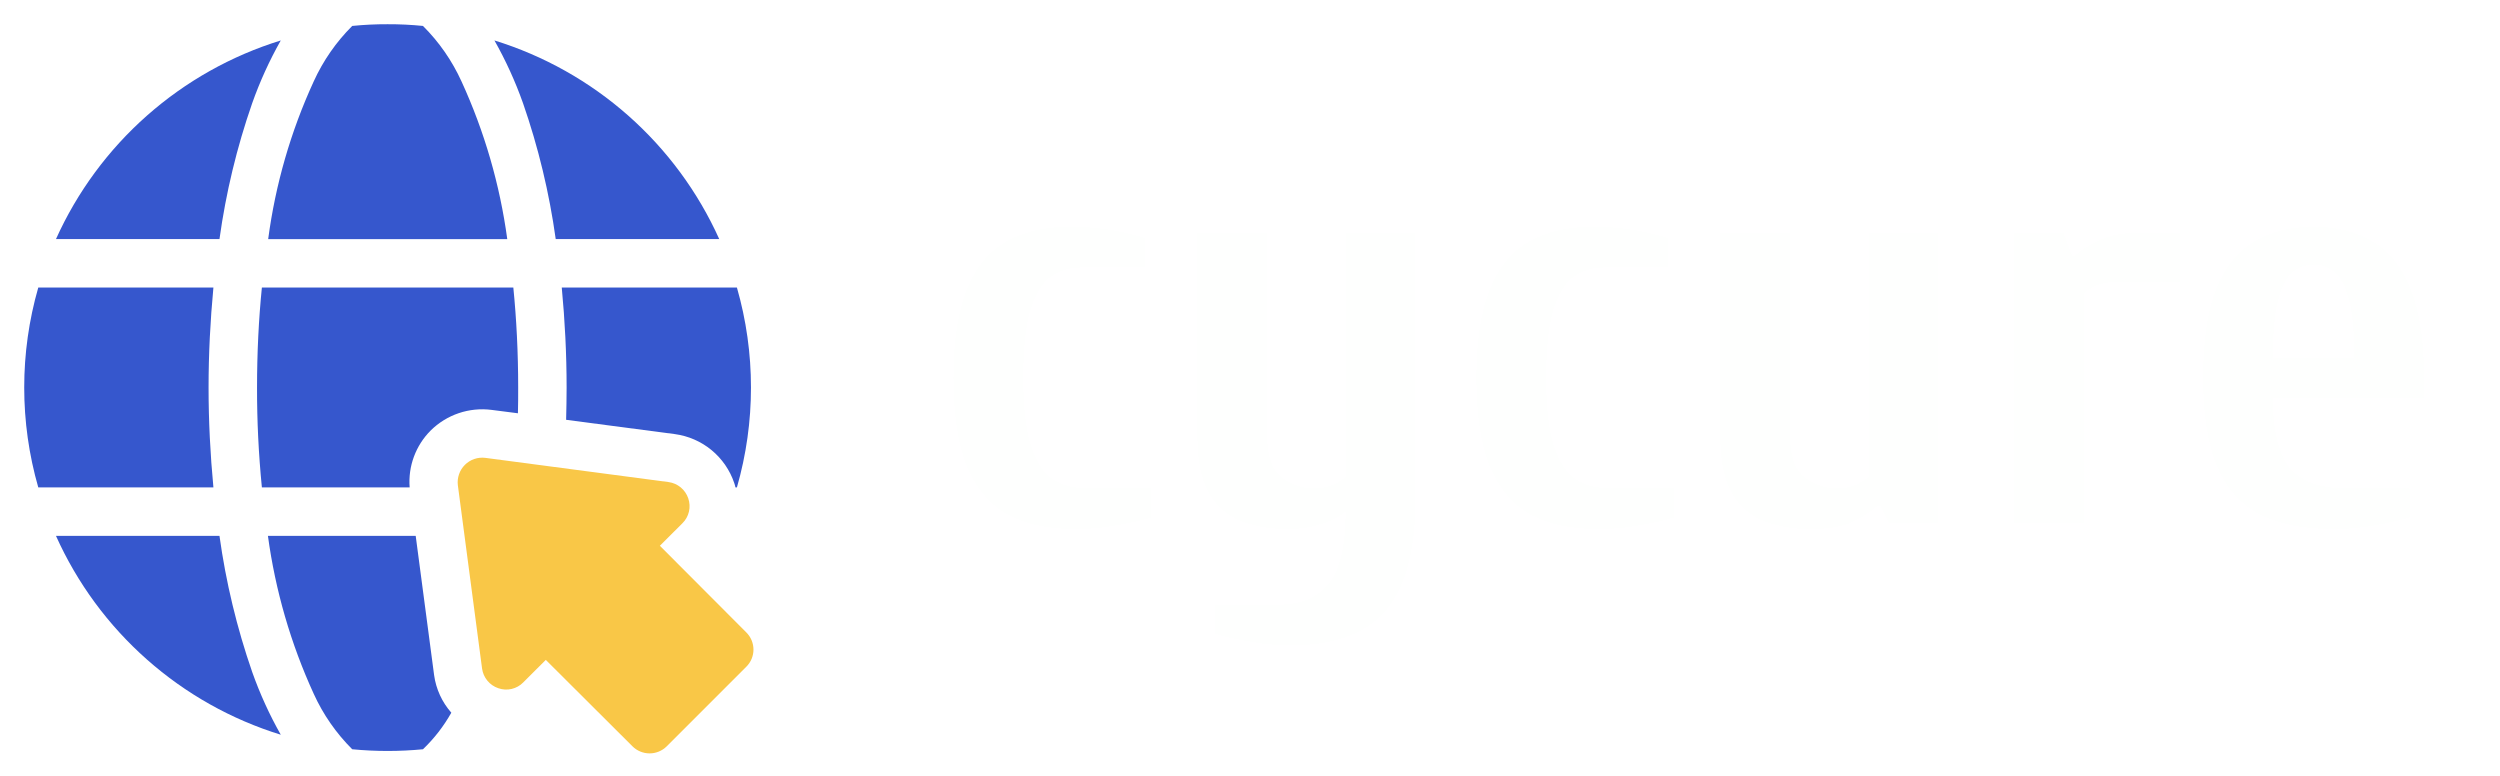
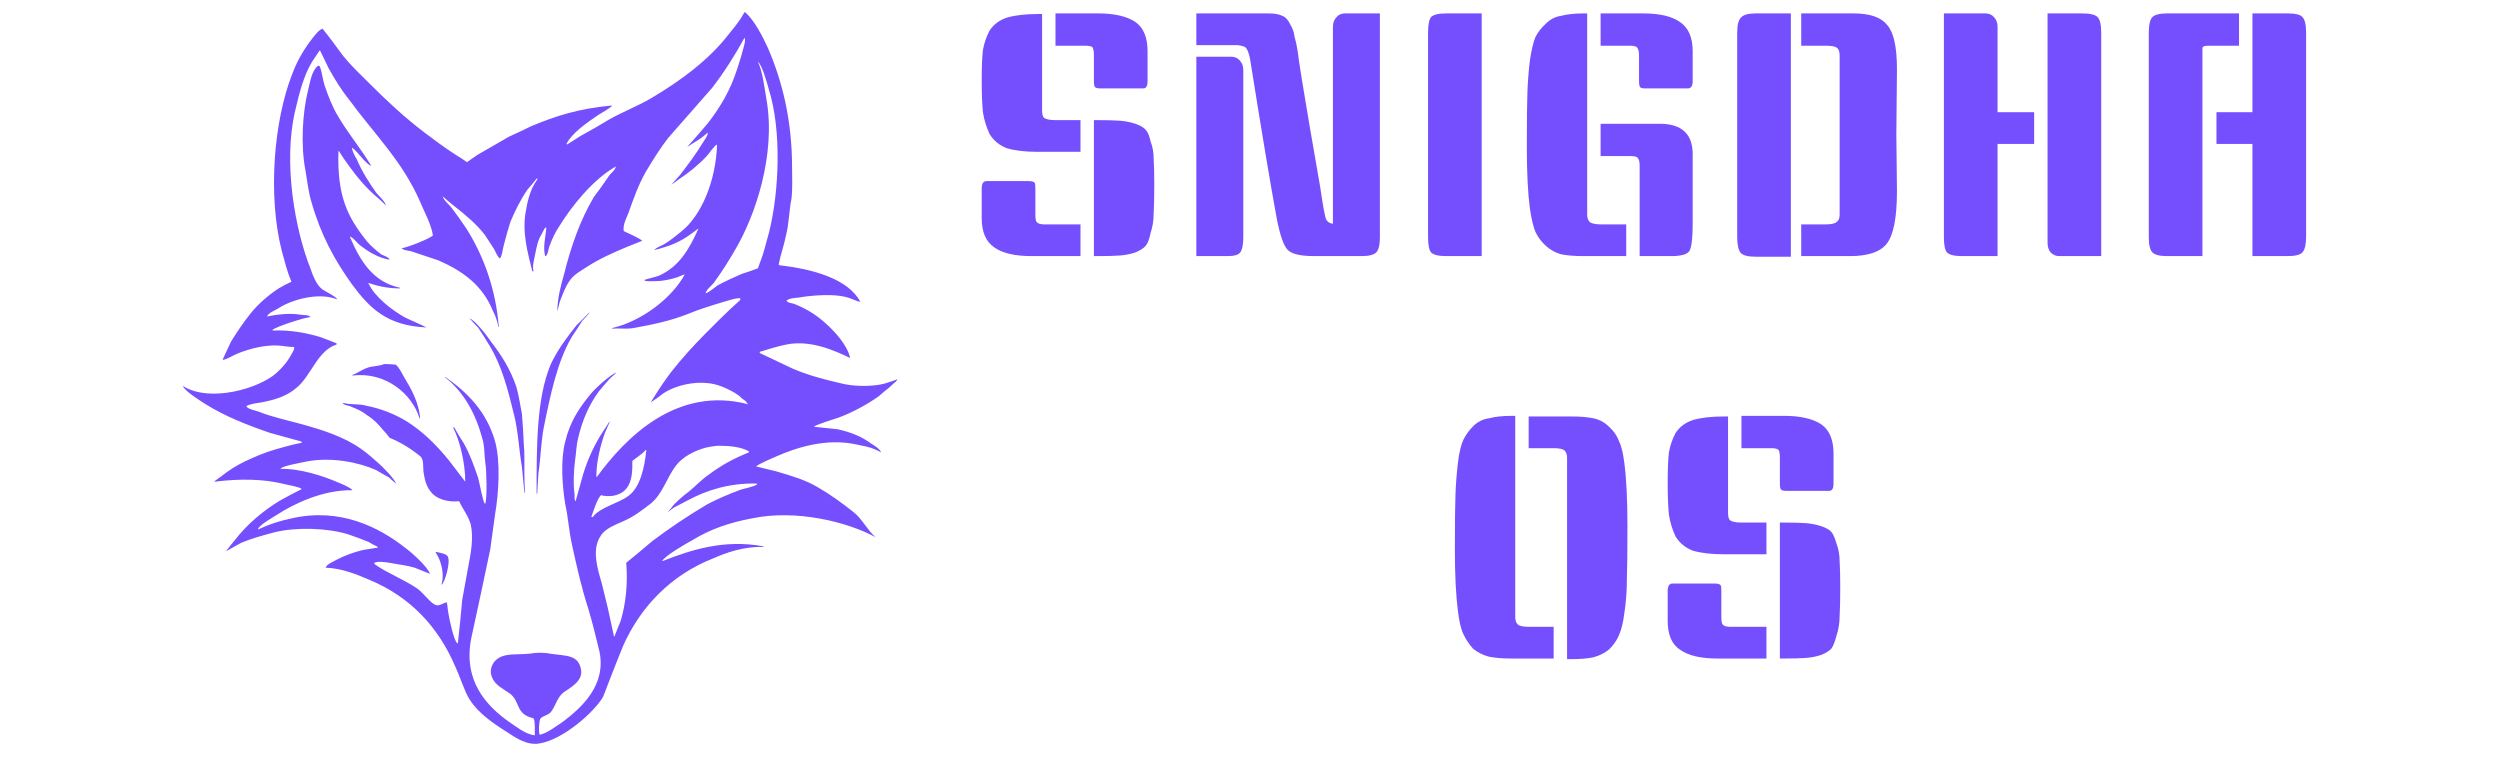
- <svg xmlns="http://www.w3.org/2000/svg" width="129" height="40" viewBox="0 0 129 40" fill="none">
-   <path d="M55.5 27.3C54.1 27.3 52.93 27.05 51.99 26.55C51.07 26.03 50.37 25.2 49.89 24.06C49.43 22.92 49.2 21.4 49.2 19.5C49.2 17.6 49.43 16.08 49.89 14.94C50.35 13.8 51.02 12.98 51.9 12.48C52.8 11.96 53.9 11.7 55.2 11.7C55.96 11.7 56.69 11.76 57.39 11.88C58.09 12 58.66 12.14 59.1 12.3V13.8H55.8C55.2 13.8 54.67 13.96 54.21 14.28C53.77 14.6 53.42 15.18 53.16 16.02C52.92 16.84 52.8 18 52.8 19.5C52.8 21 52.93 22.16 53.19 22.98C53.45 23.8 53.82 24.38 54.3 24.72C54.8 25.04 55.4 25.2 56.1 25.2H59.4V26.7C58.96 26.84 58.39 26.97 57.69 27.09C56.99 27.23 56.26 27.3 55.5 27.3ZM66.586 33.3C65.846 33.3 65.126 33.23 64.426 33.09C63.726 32.97 63.146 32.84 62.686 32.7V31.2H65.986C67.106 31.2 67.956 30.85 68.536 30.15C69.136 29.45 69.436 28.2 69.436 26.4C69.056 26.7 68.606 26.92 68.086 27.06C67.586 27.22 67.036 27.3 66.436 27.3C65.596 27.3 64.816 27.17 64.096 26.91C63.396 26.65 62.836 26.18 62.416 25.5C61.996 24.8 61.786 23.8 61.786 22.5V12H65.386V22.5C65.386 23.54 65.636 24.25 66.136 24.63C66.636 25.01 67.186 25.2 67.786 25.2C68.166 25.2 68.496 25.14 68.776 25.02C69.076 24.88 69.296 24.74 69.436 24.6V12H73.036V25.8C73.036 27.6 72.796 29.05 72.316 30.15C71.856 31.25 71.146 32.05 70.186 32.55C69.246 33.05 68.046 33.3 66.586 33.3ZM82.482 27.3C81.082 27.3 79.912 27.05 78.972 26.55C78.052 26.03 77.352 25.2 76.872 24.06C76.412 22.92 76.182 21.4 76.182 19.5C76.182 17.6 76.412 16.08 76.872 14.94C77.332 13.8 78.002 12.98 78.882 12.48C79.782 11.96 80.882 11.7 82.182 11.7C82.942 11.7 83.672 11.76 84.372 11.88C85.072 12 85.642 12.14 86.082 12.3V13.8H82.782C82.182 13.8 81.652 13.96 81.192 14.28C80.752 14.6 80.402 15.18 80.142 16.02C79.902 16.84 79.782 18 79.782 19.5C79.782 21 79.912 22.16 80.172 22.98C80.432 23.8 80.802 24.38 81.282 24.72C81.782 25.04 82.382 25.2 83.082 25.2H86.382V26.7C85.942 26.84 85.372 26.97 84.672 27.09C83.972 27.23 83.242 27.3 82.482 27.3ZM93.418 27.3C92.578 27.3 91.798 27.17 91.078 26.91C90.378 26.65 89.818 26.18 89.398 25.5C88.978 24.8 88.768 23.8 88.768 22.5V12H92.368V22.5C92.368 23.54 92.618 24.25 93.118 24.63C93.618 25.01 94.168 25.2 94.768 25.2C95.148 25.2 95.478 25.14 95.758 25.02C96.058 24.88 96.278 24.74 96.418 24.6V12H100.018V27H97.468L97.018 26.1H96.868C96.548 26.4 96.118 26.68 95.578 26.94C95.038 27.18 94.318 27.3 93.418 27.3ZM103.915 27V12H106.465L106.915 13.2H107.065C107.385 12.9 107.815 12.63 108.355 12.39C108.895 12.13 109.615 12 110.515 12H112.465V14.55H109.165C108.785 14.55 108.455 14.61 108.175 14.73C107.895 14.85 107.675 14.99 107.515 15.15V27H103.915ZM120.432 27.3C118.892 27.3 117.622 27.05 116.622 26.55C115.622 26.03 114.882 25.2 114.402 24.06C113.922 22.92 113.682 21.4 113.682 19.5C113.682 17.6 113.902 16.08 114.342 14.94C114.802 13.8 115.452 12.98 116.292 12.48C117.152 11.96 118.182 11.7 119.382 11.7C120.582 11.7 121.602 11.96 122.442 12.48C123.302 12.98 123.952 13.8 124.392 14.94C124.852 16.08 125.082 17.6 125.082 19.5V20.55H117.282C117.282 22.27 117.582 23.48 118.182 24.18C118.802 24.86 119.752 25.2 121.032 25.2H124.332V26.7C123.892 26.84 123.322 26.97 122.622 27.09C121.922 27.23 121.192 27.3 120.432 27.3ZM117.282 18.45H121.482C121.482 17.15 121.392 16.16 121.212 15.48C121.032 14.78 120.782 14.3 120.462 14.04C120.142 13.78 119.782 13.65 119.382 13.65C118.982 13.65 118.622 13.78 118.302 14.04C117.982 14.3 117.732 14.78 117.552 15.48C117.372 16.16 117.282 17.15 117.282 18.45Z" fill="#FEFFFE" />
-   <path d="M13.013 5.325C13.41 4.205 13.903 3.122 14.488 2.087C11.938 2.875 9.585 4.197 7.585 5.964C5.585 7.731 3.983 9.904 2.888 12.337H11.325C11.656 9.95 12.221 7.601 13.013 5.325V5.325Z" fill="#3657CD" />
-   <path d="M34.825 22.4C35.52 22.494 36.175 22.78 36.716 23.226C37.257 23.672 37.663 24.26 37.887 24.925C37.914 24.998 37.935 25.073 37.95 25.15H38.025C38.992 21.78 38.992 18.207 38.025 14.837H28.987C29.15 16.55 29.237 18.275 29.237 20C29.237 20.55 29.225 21.112 29.212 21.662L34.825 22.4Z" fill="#3657CD" />
-   <path d="M14.488 37.912C13.903 36.878 13.41 35.795 13.013 34.675C12.222 32.394 11.656 30.041 11.325 27.65H2.888C3.981 30.086 5.581 32.262 7.582 34.031C9.582 35.801 11.936 37.124 14.488 37.912V37.912Z" fill="#3657CD" />
-   <path d="M11.012 25.15C10.85 23.45 10.762 21.712 10.762 20C10.762 18.275 10.85 16.55 11.012 14.837H1.975C1.008 18.207 1.008 21.78 1.975 25.15H11.012Z" fill="#3657CD" />
-   <path d="M28.675 12.337H37.113C36.017 9.904 34.416 7.731 32.416 5.964C30.416 4.197 28.063 2.875 25.513 2.087C26.097 3.122 26.591 4.205 26.988 5.325C27.779 7.601 28.344 9.95 28.675 12.337V12.337Z" fill="#3657CD" />
-   <path d="M18.175 38.662C19.389 38.779 20.611 38.779 21.825 38.662C22.403 38.109 22.896 37.473 23.288 36.775C22.808 36.23 22.499 35.556 22.4 34.837L21.45 27.65H13.825C14.208 30.468 15.004 33.214 16.188 35.8C16.672 36.866 17.346 37.836 18.175 38.662V38.662Z" fill="#3657CD" />
-   <path d="M25.363 21.15L26.725 21.325C26.738 20.887 26.738 20.45 26.738 20C26.738 18.187 26.65 16.462 26.488 14.837H13.513C13.35 16.462 13.263 18.187 13.263 20C13.26 21.72 13.344 23.439 13.513 25.15H21.138C21.096 24.611 21.171 24.069 21.359 23.562C21.547 23.055 21.842 22.594 22.225 22.212C22.633 21.809 23.128 21.503 23.671 21.319C24.215 21.135 24.793 21.077 25.363 21.15V21.15Z" fill="#3657CD" />
-   <path d="M20 1.25C19.391 1.248 18.782 1.277 18.175 1.338C17.346 2.164 16.673 3.134 16.188 4.2C15.003 6.78 14.211 9.523 13.838 12.338H26.175C25.793 9.524 24.997 6.782 23.813 4.2C23.328 3.134 22.655 2.164 21.825 1.338C21.219 1.277 20.61 1.248 20 1.25V1.25Z" fill="#3657CD" />
-   <path d="M34.05 28.162L35.213 27C35.38 26.836 35.497 26.628 35.55 26.4C35.603 26.172 35.59 25.933 35.513 25.712C35.439 25.493 35.304 25.298 35.126 25.15C34.947 25.002 34.73 24.907 34.5 24.875L25.038 23.625C24.847 23.602 24.653 23.622 24.471 23.685C24.289 23.748 24.124 23.851 23.988 23.987C23.852 24.123 23.748 24.289 23.686 24.471C23.623 24.653 23.602 24.846 23.625 25.037L24.875 34.5C24.907 34.73 25.002 34.946 25.15 35.125C25.298 35.304 25.493 35.438 25.713 35.512C25.934 35.59 26.172 35.603 26.4 35.55C26.628 35.496 26.837 35.38 27 35.212L28.163 34.05L32.638 38.512C32.873 38.745 33.189 38.875 33.519 38.875C33.849 38.875 34.166 38.745 34.401 38.512L38.513 34.4C38.629 34.284 38.721 34.147 38.784 33.996C38.846 33.844 38.879 33.682 38.879 33.519C38.879 33.355 38.846 33.193 38.784 33.042C38.721 32.89 38.629 32.753 38.513 32.637L34.05 28.162Z" fill="#F9C747" />
+ <svg xmlns="http://www.w3.org/2000/svg" version="1.2" viewBox="0 0 410 124" width="410" height="124">
+   <style>
+ 		.s0 { fill: #754ffe } 
+ 	</style>
+   <path id="&lt;Compound Path&gt;" fill-rule="evenodd" class="s0" d="m147.2 62.2q-0.1 0.2-0.3 0.4-0.5 0.4-1 0.9-0.9 0.7-1.8 1.5c-2 1.4-4.2 2.6-6.6 3.5-0.6 0.2-3.9 1.2-4 1.5q0.1 0 0.1 0 1.9 0.2 3.8 0.4c2.2 0.5 3.9 1.2 5.4 2.3 0.5 0.3 1.5 0.9 1.7 1.5q-0.5-0.3-1-0.5c-0.9-0.4-2-0.6-3-0.8-5-1.1-9.9 0.5-13.3 2-0.7 0.3-2.8 1.2-3.2 1.6q1.7 0.4 3.3 0.8c2.4 0.7 4.8 1.4 6.8 2.6 2.1 1.2 4 2.6 5.9 4.1 1.4 1.1 2.2 2.9 3.6 4.1q0 0 0 0c-4.6-2.5-13-4.6-20.2-3.1-3.8 0.7-6.9 1.8-9.7 3.5-1.1 0.6-4.6 2.6-5.1 3.5q0.1 0 0.1 0c4.6-1.8 10-3.6 16.5-2.4q0 0.1 0 0.1c-3.2-0.1-6 0.9-8.3 1.9-6.8 2.7-11.8 7.8-14.7 14.3-0.7 1.7-1.4 3.5-2.1 5.3q-0.6 1.5-1.2 3.1c-1.6 2.7-6.7 7-10.3 7.6-2.3 0.5-4.4-1.2-5.7-2-2.2-1.4-4.5-3-5.9-5.2-0.9-1.5-1.5-3.6-2.3-5.3-2.8-6.6-7.4-11.5-14.1-14.3-2.1-0.9-4.5-1.9-7.2-2 0.2-0.6 1.3-1 1.8-1.3q1.9-1 4.3-1.6 1.2-0.2 2.5-0.4-0.1-0.1-0.2-0.2-0.7-0.3-1.3-0.7-1.7-0.7-3.5-1.3c-3.3-1-8.4-1.2-12-0.3-1.9 0.5-3.7 1-5.4 1.7q-1.3 0.7-2.5 1.4 0.1-0.2 0.2-0.3 0.6-0.8 1.2-1.5c2-2.6 4.6-4.8 7.4-6.5q1.8-1 3.6-1.9c-0.5-0.4-2.1-0.6-2.8-0.8-3.6-0.9-7.5-0.9-11.5-0.4q0 0 0-0.1 1-0.7 1.9-1.4c1.2-0.9 2.7-1.7 4.1-2.3 1.7-0.8 3.5-1.4 5.4-1.9q1.4-0.4 2.9-0.7 0 0 0-0.1-0.1 0-0.1-0.1-2.6-0.7-5.1-1.4c-3.8-1.3-7.3-2.7-10.4-4.6-0.8-0.5-3.7-2.3-3.9-3.1q0 0 0 0c4.4 2.8 12.5 0.4 15.3-2.1 1-0.9 1.8-1.8 2.5-3.1 0.1-0.2 0.6-0.9 0.4-1.2q-0.7 0-1.4-0.1c-2.9-0.5-5.9 0.4-7.9 1.2-0.5 0.2-2 1.1-2.4 1q0 0 0 0 0.7-1.5 1.4-3c1-1.6 2-3.1 3.2-4.6 1.2-1.5 2.9-3 4.6-4.1q1-0.6 2.1-1.1c-0.7-1.6-1.1-3.3-1.6-5.1-2.3-9.1-1.3-21.2 1.7-28.9 0.9-2.4 2-4.2 3.4-6 0.4-0.5 1-1.3 1.6-1.5 1.2 1.5 2.3 3 3.4 4.5 1.3 1.6 2.8 3 4.3 4.5 2.9 2.9 5.8 5.6 9.1 8.1 1.6 1.2 3.2 2.4 4.9 3.5q1 0.6 2 1.3 0.8-0.6 1.7-1.2 2.6-1.5 5.2-3 1.8-0.8 3.6-1.7c4.1-1.7 7.8-2.9 13.3-3.4-0.2 0.4-2.1 1.4-2.5 1.7-1.6 1.1-4.1 2.8-5 4.6q0.1 0.1 0.1 0.1 1.1-0.7 2.2-1.4 2.4-1.3 4.7-2.7c2.3-1.3 4.7-2.2 6.9-3.5 4.9-2.9 9.5-6.3 12.8-10.6 0.9-1.1 1.8-2.2 2.5-3.5q0.1 0 0.1 0c1.5 1.3 2.9 4 3.8 6 2.3 5.4 3.9 11.7 3.9 19.5 0 1.7 0.1 3.4-0.1 5.1-0.4 2-0.4 4.1-0.9 6-0.3 1.6-0.9 3.2-1.2 4.8q0.1 0 0.1 0.1c5.4 0.6 11.3 2.2 13.3 6q0 0 0 0c-0.7-0.1-1.5-0.6-2.4-0.8-2-0.5-5-0.3-7.1 0-0.8 0.2-2.1 0.1-2.6 0.6 0.1 0.4 1 0.4 1.4 0.6 1 0.4 2 0.9 2.9 1.5 2.1 1.3 5.5 4.6 6.1 7.2q0 0.1 0 0.1c-2.5-1.2-6.5-3-10.4-2.2-1.6 0.3-3 0.8-4.4 1.2q0 0.1 0 0.2 2.8 1.3 5.5 2.6c2.6 1.1 5.3 1.8 8.4 2.5 1.9 0.4 4.8 0.4 6.6-0.1 0.4-0.1 2.1-0.7 2.1-0.7zm-48.9 44.6c-0.6-2.4-1.1-4.6-1.8-6.9-1.1-3.4-1.9-6.9-2.7-10.6-0.5-2.2-0.6-4.4-1.1-6.6-0.5-3.1-0.8-7.3 0-10.3 0.8-3.3 2.3-5.5 4.1-7.7 0.7-0.9 3.3-3.3 4.3-3.6q-0.5 0.5-1 0.9-1 1.1-1.9 2.2c-1.6 2.2-2.7 4.7-3.4 7.7-0.3 1.2-0.3 2.4-0.5 3.7-0.2 1.5-0.3 3.7-0.1 5.2 0.1 0.5-0.1 1.1 0.2 1.4q0.6-2.1 1.2-4.3c0.8-2.7 2-5.2 3.4-7.3q0.5-0.7 0.9-1.4 0.1 0 0.1 0-0.4 0.9-0.8 1.8c-0.7 2-1.4 4.6-1.4 7.2q0 0 0.1 0c4.6-6.3 13-15 24.8-11.9q-0.2-0.2-0.4-0.5-0.6-0.4-1.1-0.9c-0.8-0.6-1.8-1.1-2.8-1.5-3.2-1.3-7.3-0.4-9.6 1.1q-1 0.8-2.1 1.5 0 0 0 0 0.3-0.5 0.7-1.1c0.8-1.3 1.7-2.6 2.6-3.8 1.8-2.3 3.7-4.4 5.7-6.4q1.1-1.1 2.2-2.2 1.7-1.7 3.5-3.3 0-0.2 0-0.3c-1 0-1.9 0.4-2.7 0.6-2 0.6-4 1.2-5.9 2-2.8 1.1-5.6 1.7-8.9 2.3-1.1 0.2-2.5 0-3.5 0.1q0-0.1 0-0.1c4.8-1.1 9.8-4.9 11.9-8.8q0 0 0 0-0.6 0.2-1.3 0.5c-1 0.3-2.2 0.6-3.4 0.6-0.5 0-1.6 0.1-1.9-0.1q0-0.1 0-0.1c0.9-0.3 1.6-0.4 2.4-0.7 3.3-1.5 4.9-4.3 6.4-7.6q0 0 0-0.1c-1.7 1.3-3.1 2.3-5.4 3q-0.9 0.3-1.8 0.5c0.3-0.4 1.2-0.7 1.7-1 1-0.6 1.8-1.3 2.7-2 3.4-2.7 5.7-8.4 5.9-14.3-0.5 0.2-1.3 1.5-1.7 1.9-1.4 1.5-2.9 2.7-4.7 3.9q-0.5 0.4-1.1 0.8 0.8-0.9 1.5-1.7c1.3-1.7 2.5-3.3 3.6-5.1 0.3-0.5 0.8-1.1 0.9-1.7q-0.1 0-0.1 0 0 0-0.1 0.1-0.5 0.4-1 0.8-1.1 0.7-2.2 1.4 0 0 0 0 1.7-1.9 3.4-3.9c2-2.6 3.7-5.4 4.8-8.9 0.4-1.2 0.8-2.5 1.1-3.7 0.1-0.4 0.3-1.1 0.1-1.4-1.6 2.9-3.3 5.6-5.3 8.2q-3.6 4.1-7.2 8.2c-1.4 1.8-2.5 3.6-3.7 5.6-1.2 2.1-2 4.4-2.9 6.9-0.3 0.7-0.9 1.9-0.7 2.8 0.4 0.2 2.9 1.3 3 1.6q-1.2 0.5-2.5 1c-2.4 1-4.6 2-6.6 3.3-0.9 0.6-2 1.2-2.6 2-0.8 1-1.3 2.4-1.8 3.7q-0.2 0.8-0.4 1.6c0-2.1 0.6-4.4 1.1-6.1 1.2-4.8 2.7-9 4.9-12.7q1.3-1.7 2.5-3.5c0.3-0.4 1-0.9 1.1-1.5q0 0 0 0c-3.7 2.1-7.2 6.4-9.4 10-0.6 0.9-1.1 2-1.5 3.1-0.2 0.5-0.2 1.3-0.6 1.6q0 0-0.1 0c-0.4-1.6 0.1-3.2 0.2-4.7q-0.1 0-0.1 0-0.1 0.1-0.2 0.2-0.4 0.8-0.8 1.5c-0.5 1.1-0.6 2.2-0.9 3.5-0.1 0.5-0.3 1.3-0.1 1.9q0 0.1-0.1 0.1 0 0-0.1 0c-0.7-2.9-1.8-6.5-1-10.2q0.3-1.9 1-3.5 0.4-0.8 0.9-1.5-0.1 0-0.2 0-0.7 0.9-1.5 1.8c-1.1 1.6-2 3.4-2.8 5.3q-0.6 1.9-1.1 3.9c-0.2 0.7-0.2 1.5-0.6 2.1-0.5-0.4-0.7-1.1-1-1.6q-0.7-1.1-1.5-2.3c-1.4-1.8-3.2-3.3-5-4.7q-1-0.8-1.9-1.6c0.2 0.7 1 1.3 1.4 1.8q1.3 1.7 2.5 3.5c2.7 4.3 4.8 9.7 5.3 16.1q0 0-0.1 0c-0.1-1-0.5-1.9-0.9-2.7-1.7-4.1-4.8-6.4-8.9-8.2q-2.1-0.7-4.2-1.4c-0.4-0.2-1.6-0.2-1.8-0.6 0.9-0.1 4.7-1.6 5.1-2.1-0.3-1.9-1.4-3.8-2.1-5.5-2.9-6.7-7.6-11.2-11.6-16.7-1.3-1.6-2.4-3.4-3.4-5.2q-0.7-1.5-1.4-2.9 0 0-0.1 0-0.6 0.9-1.2 1.8c-1.4 2.3-2.1 5.1-2.8 8.1-2 8.5 0 19.5 2.5 25.8 0.4 1.2 1 2.7 1.9 3.4 0.5 0.4 2.3 1.2 2.5 1.7q0 0 0 0c-3.2-1.3-7.8 0.2-9.7 1.5-0.5 0.3-1.6 0.7-1.8 1.3 1.5-0.3 3.6-0.6 5.4-0.3 0.5 0.1 1.5 0 1.7 0.4-1.1 0.1-5.7 1.6-6.2 2.1q0 0.1 0 0.1c3-0.1 5.6 0.4 7.9 1.1q1.3 0.5 2.6 1 0 0.1 0 0.2c-3.2 1-4.2 5.3-6.7 7.2-1.3 1.1-2.9 1.7-4.7 2.1-1.1 0.3-2.5 0.3-3.4 0.8 0.2 0.5 1.4 0.7 2 0.9 2.2 0.9 4.7 1.4 7.2 2.1 3.6 1 6.9 2.1 9.6 4 1 0.7 1.9 1.5 2.8 2.3 0.6 0.5 2.8 2.7 3 3.5q0 0 0 0-0.1-0.2-0.3-0.3-0.5-0.4-0.9-0.8-1.1-0.6-2.1-1.2c-2.9-1.3-7.4-2.2-11.5-1.4-0.8 0.2-4 0.7-4.2 1.2 3.2-0.1 7.1 1.2 9.4 2.2 0.5 0.2 2.2 0.9 2.4 1.3-4.8-0.1-9.6 2.2-12.5 4.1-0.6 0.4-2.8 1.6-3 2.3q0.1 0 0.1 0c1.7-0.8 3.5-1.4 5.5-1.8 7.9-1.8 14.3 1.5 18.5 4.8 1 0.7 3.8 3.2 4.1 4.3q-1.3-0.5-2.5-1c-1.3-0.4-2.6-0.5-4.1-0.8-0.6-0.1-1.9-0.3-2.5 0q0 0.1 0 0.2c2.1 1.5 4.8 2.5 7 4 0.9 0.6 2.2 2.4 3 2.7 0.7 0.3 1.3-0.4 1.9-0.4q0 0 0 0 0.1 0.8 0.2 1.6c0.2 1.2 0.9 4.6 1.5 5.1q0.1 0 0.1-0.1 0.4-3.5 0.7-7 0.5-2.8 1-5.5c0.4-2 0.9-4.7 0.4-6.9-0.4-1.4-1.3-2.5-1.9-3.8-1.9 0.2-3.8-0.4-4.6-1.5-0.7-0.8-1-1.8-1.2-3-0.2-1.1 0.1-2.3-0.6-2.9q-1.5-1.2-3.1-2.1-0.9-0.5-1.9-0.9-0.5-0.7-1.1-1.3c-0.7-0.9-1.6-1.8-2.6-2.4-0.7-0.6-1.6-1-2.6-1.4-0.3-0.2-1.2-0.2-1.4-0.6q0.1 0 0.2 0c1.1 0.3 2.4 0.1 3.5 0.4 2.6 0.5 4.8 1.4 6.8 2.6 2.7 1.7 5 4 7 6.5q1.3 1.7 2.6 3.4 0 0 0 0c0-3.1-0.9-6.8-2-8.9q0 0 0.1 0 0 0 0.1 0 0.7 1.3 1.5 2.5c1 1.7 1.7 3.7 2.4 5.7 0.2 0.7 0.8 4 1.1 4.3q0 0 0.1 0 0-0.1 0-0.1c0.3-0.8 0.2-5.5 0-6.5-0.2-1.5-0.1-2.8-0.5-4.1-1.1-4.1-3.1-7.7-6.1-10q0 0 0-0.1c3.7 2.6 6.8 5.7 8.2 10.6 0.9 3.3 0.6 8.4 0 11.9q-0.4 2.9-0.8 5.8-1.5 7.2-3.1 14.5c-1.4 7 2.4 11.1 6.2 13.8 1.1 0.7 2.6 2 4.2 2.2q0 0 0 0c0-0.8 0.1-2.2-0.2-2.8-3-0.7-2.1-2.6-3.8-4-1.1-0.8-2.5-1.4-3-2.7-0.6-1.4 0.2-2.7 1.1-3.2 1.3-0.8 3.2-0.5 5.1-0.7 1-0.2 2.4-0.2 3.3 0 2.6 0.4 4.7 0.1 5.1 2.7 0.3 1.8-1.8 2.9-2.8 3.6-1.1 0.8-1.3 2.1-2.1 3.2-0.4 0.6-1.5 0.7-1.8 1.2-0.2 0.5-0.3 2-0.1 2.6q0 0 0 0c1.2-0.2 3-1.6 3.9-2.2 2.9-2.2 7.1-5.9 5.9-11.5zm-32-44.9c1.1 1.8 2.4 4.1 2.6 6.7q0 0-0.1 0 0 0 0 0c-1.2-4-5.6-7.7-11-7q0 0 0-0.1c0.8-0.3 1.6-0.9 2.5-1.2 0.8-0.3 1.8-0.2 2.7-0.6q0.9 0 1.9 0.1c0.6 0.5 1 1.4 1.4 2.1zm34.3 19.4c-0.6 0.1-1.5 0.1-2-0.1-0.6 0.4-1.3 2.7-1.6 3.5q0 0.1 0 0.1 0.1 0 0.2 0c1.3-1.7 4.2-2.2 5.9-3.5 1.9-1.4 2.6-4.6 2.9-7.5q-0.1 0-0.1 0c-0.6 0.7-1.5 1.2-2.2 1.8 0.1 3.1-0.5 5.2-3.1 5.7zm12.3 0.7q-1.1 0.6-2.3 1.2-0.6 0.4-1.1 0.8 0.3-0.4 0.6-0.7c0.4-0.7 2.2-2.2 2.9-2.7 1.1-0.9 2.1-2 3.3-2.8 2-1.5 4-2.6 6.5-3.6q0-0.1 0-0.2c-1.3-0.7-3-0.9-5.1-0.9q-1 0.1-1.9 0.3c-1.9 0.5-3.8 1.5-4.9 2.9-1.5 1.9-2.2 4.7-4.2 6.3-1.3 1-2.7 2.1-4.3 2.8-1.5 0.7-3.1 1.2-3.9 2.5-1.5 2.2-0.5 5.4 0.2 7.8q0.5 2.1 1 4.1 0.5 2.3 1 4.6 0.1 0 0.1-0.1 0.5-1.2 1-2.5c0.8-2.7 1.2-6 0.9-9.5q2.1-1.7 4.2-3.5c2.9-2.2 5.9-4.2 9.1-6.1 1.7-0.9 3.6-1.7 5.5-2.4 0.6-0.2 2.3-0.5 2.7-0.9q-0.1 0-0.1-0.1c-4.5-0.1-8.2 1.1-11.2 2.7zm11.4-38q0.2-0.6 0.4-1.1c0.6-1.5 0.9-3 1.4-4.7 1.7-6.7 2.1-16.8 0-23.5-0.3-1.1-1.1-4-1.8-4.6 0.8 1.8 1 3.9 1.4 6.2 1.6 9.1-1.9 19.2-5.1 24.6q-1.6 2.8-3.4 5.3c-0.4 0.6-1.3 1.2-1.5 1.9 0.7-0.2 1.4-0.9 2-1.3 1.3-0.7 2.6-1.3 4-1.9q1.3-0.4 2.6-0.9zm-52.4 47.4q-0.2-0.4-0.5-0.9c0.6 0.1 1.7 0.3 2 0.7 0.6 0.9-0.5 4.5-1 4.7q0 0 0-0.1c0.5-1.4 0-3.4-0.5-4.4zm-5.6-39.4c0.3 0.2 3.6 1.6 3.6 1.7-6.5-0.3-9.3-3.2-12.2-7.1-2.8-3.9-5.1-8.1-6.6-13.4-0.5-1.6-0.7-3.4-1-5.2-0.8-4.1-0.5-9.5 0.4-13.1 0.4-1.6 0.6-3.2 1.6-4.1q0.1 0 0.3 0c0.4 0.9 0.5 2.1 0.8 3.1 0.6 1.8 1.3 3.6 2.2 5.1 1.7 2.9 3.8 5.4 5.5 8.2q0 0 0 0c-1-0.3-2.2-2.4-3.2-3q0 0 0 0c0.1 0.7 0.5 1.4 0.8 1.9 0.9 2.1 2 3.8 3.2 5.5 0.4 0.5 1.5 1.5 1.6 2.1q0 0 0 0-0.1-0.1-0.1-0.1-0.6-0.6-1.3-1.2c-1.7-1.4-3.3-3.3-4.6-5.1q-0.9-1.2-1.7-2.5 0 0-0.1 0c-0.2 7.3 1.4 10.7 4.7 14.8 0.6 0.7 1.5 1.5 2.3 2.1 0.4 0.2 1.3 0.5 1.4 0.9-1.9-0.3-3.6-1.4-4.9-2.4-0.5-0.4-1-1.2-1.6-1.4q0 0.1 0 0.1c1.7 3.9 3.7 7.3 8.2 8.3q0 0 0 0.1 0 0 0 0c-2.1 0-3.7-0.4-5.2-0.9q0 0.1 0.1 0.2c1 2.1 3.7 4.2 5.8 5.4zm19.7 25.7q0 1.6 0.1 3.1-0.1 0-0.2 0 0.1 0 0.1 0-0.2-2.1-0.4-4.2c-0.5-2.9-0.6-5.8-1.3-8.6-1-4.1-2-8-4-11.3q-0.9-1.5-1.9-3-0.7-0.7-1.4-1.5c1 0.4 2.9 2.9 3.5 3.8 1.7 2.2 3.2 4.5 4.2 7.5 0.4 1.4 0.6 2.9 0.9 4.4q0.2 2.4 0.3 4.9 0.1 1.1 0.1 2.2 0 1.3 0 2.7zm7.8-22.5c-2.4 4.1-3.5 9.4-4.6 14.8-0.5 2.5-0.5 5-0.9 7.6q-0.1 1.7-0.2 3.4-0.1-0.1-0.1-0.1c0-7.9 0-15.6 2.3-21.1 1.1-2.4 2.7-4.5 4.2-6.4q1.1-1.1 2.1-2.1 0.1 0 0.1 0-0.6 0.7-1.2 1.3-0.8 1.3-1.7 2.6z" />
+   <path id="SNIGDHA OS" class="s0" aria-label="SNIGDHA OS" d="m170.2 2.3h0.7v15.8q0 0.9 0.3 1.2 0.5 0.4 1.9 0.4h4.1v5.2h-7q-3.1 0-5.1-0.6-1.8-0.7-2.8-2.3-0.8-1.7-1.1-3.6-0.2-2-0.2-5.2 0-3.3 0.2-5 0.3-1.7 1.1-3.2 1-1.5 2.8-2.1 2-0.6 5.1-0.6zm9.2 39.7v-22.3h0.6q2.4 0 3.7 0.1 1.3 0.1 2.5 0.5 1.2 0.4 1.7 1 0.5 0.5 0.8 1.9 0.5 1.3 0.5 2.8 0.1 1.6 0.1 4.4 0 2.9-0.1 4.6 0 1.7-0.5 3.2-0.3 1.5-0.8 2.1-0.5 0.6-1.7 1.1-1.2 0.4-2.5 0.5-1.3 0.1-3.7 0.1zm-17.6-12.3h6.9q0.8 0 1 0.3 0.1 0.2 0.1 0.9v4.3q0 0.9 0.2 1.2 0.3 0.4 1.3 0.4h5.9v5.2h-8q-4.1 0-6.1-1.4-2.1-1.4-2.1-4.8v-4.9q0-1.2 0.8-1.2zm11.3-22.2v-5.3h7q4 0 6.1 1.4 2 1.4 2 4.8v4.9q0 1.2-0.7 1.2h-7q-0.7 0-0.9-0.2-0.2-0.2-0.2-1v-4.2q0-0.9-0.2-1.3-0.2-0.3-1.2-0.3zm47.5-5.3h5.7v36.7q0 1.9-0.6 2.5-0.6 0.6-2.4 0.6h-7.8q-3.3 0-4.3-1-1-1-1.8-5.1-1.5-8.1-4.4-26.3-0.3-1.4-0.7-1.8-0.4-0.3-1.4-0.4h-6.7v-5.2h11.9q1.4 0 2.2 0.4 0.8 0.3 1.3 1.4 0.6 1 0.7 2 0.3 1 0.5 2.3 0.2 1.6 0.7 4.7 1 6.2 3 17.6 0.7 4.8 1 5.4 0.3 0.6 1.1 0.7v-32.3q0-1 0.6-1.6 0.5-0.6 1.4-0.6zm-24.4 39.8v-32.7h5.7q0.9 0 1.4 0.6 0.6 0.6 0.6 1.6v27.4q0 1.8-0.5 2.5-0.5 0.6-2 0.6zm46.8-39.8v39.8h-5.8q-1.9 0-2.5-0.6-0.5-0.6-0.5-2.5v-33.5q0-2 0.5-2.6 0.6-0.6 2.5-0.6zm16.7 0h0.6v33q0 0.8 0.4 1.2 0.5 0.4 1.9 0.4h4.1v5.2h-7q-2.2 0-3.7-0.3-1.4-0.4-2.5-1.4-1.1-1-1.7-2.3-0.5-1.2-0.9-3.8-0.5-3.8-0.5-10.1 0-6.5 0.1-9.1 0.1-2.6 0.4-5.1 0.4-2.6 0.9-3.8 0.6-1.2 1.7-2.2 1.1-1.1 2.5-1.3 1.5-0.4 3.7-0.4zm2.8 23.4v-5.3h9.7q5.4 0 5.4 5v11.4q0 3.4-0.5 4.4-0.5 0.9-3 0.9h-5.2v-14.9q0-0.8-0.3-1.2-0.2-0.3-1.2-0.3zm0-18.1v-5.3h7q4 0 6 1.4 2.1 1.4 2.1 4.8v4.9q0 1.2-0.8 1.2h-6.9q-0.8 0-0.9-0.2-0.2-0.2-0.2-1v-4.2q0-0.9-0.3-1.3-0.2-0.3-1.2-0.3zm48.6 3.8l-0.1 10.7 0.1 9.3q0 6.6-1.7 8.7-1.6 2-6 2h-8v-5.2h4q1.4 0 1.8-0.4 0.5-0.3 0.5-1.2v-26.1q0-1-0.5-1.3-0.4-0.3-1.8-0.3h-4v-5.3h8.6q4 0 5.5 1.9 1.6 1.8 1.6 7.2zm-17.4-9.1v39.9h-5.8q-1.8 0-2.4-0.6-0.6-0.7-0.6-2.6v-33.5q0-1.9 0.6-2.5 0.6-0.7 2.4-0.7zm39.9 16.2v5.2h-6v18.4h-5.8q-1.9 0-2.5-0.6-0.5-0.6-0.5-2.5v-36.7h6.8q0.9 0 1.4 0.6 0.6 0.6 0.6 1.6v14zm2.2 21.4v-37.6h5.7q1.9 0 2.5 0.6 0.6 0.6 0.6 2.6v36.6h-6.9q-0.8 0-1.4-0.6-0.5-0.6-0.5-1.6zm31.4-37.6v5.3h-5.1q-0.9 0-0.9 0.4v34.1h-5.8q-1.8 0-2.4-0.6-0.6-0.6-0.6-2.5v-33.5q0-2 0.6-2.6 0.6-0.6 2.4-0.6zm2.2 16.2v-16.2h5.8q1.9 0 2.4 0.6 0.6 0.6 0.6 2.6v33.4q0 1.9-0.6 2.6-0.6 0.6-2.4 0.6h-5.8v-18.4h-5.9v-5.2zm-121.5 49.8h0.6v33q0 0.8 0.4 1.2 0.4 0.4 1.9 0.4h4v5.2h-6.9q-2.2 0-3.7-0.3-1.5-0.4-2.6-1.3-1-1.1-1.6-2.4-0.6-1.2-0.9-3.8-0.5-3.8-0.5-10.1 0-6.5 0.1-9.1 0.1-2.6 0.4-5.1 0.3-2.5 0.9-3.8 0.6-1.2 1.6-2.2 1.1-1.1 2.6-1.3 1.5-0.4 3.7-0.4zm2.8 5.3v-5.2h7q2.2 0 3.6 0.3 1.5 0.3 2.6 1.4 1.1 1 1.6 2.3 0.6 1.2 0.9 3.7 0.5 3.8 0.5 10.3 0 6.4-0.1 9 0 2.6-0.4 5.2-0.3 2.4-0.9 3.7-0.5 1.2-1.6 2.3-1.1 0.9-2.6 1.3-1.4 0.3-3.6 0.3h-0.7v-33q0-0.8-0.4-1.2-0.4-0.4-1.8-0.4zm32-5.2h0.7v15.8q0 0.9 0.3 1.2 0.5 0.4 1.9 0.4h4.1v5.2h-7q-3.1 0-5.1-0.6-1.8-0.7-2.8-2.3-0.8-1.7-1.1-3.6-0.2-2-0.2-5.2 0-3.3 0.2-5 0.3-1.7 1.1-3.2 1-1.5 2.8-2.1 2-0.6 5.1-0.6zm9.2 39.7v-22.3h0.6q2.4 0 3.7 0.1 1.3 0.1 2.5 0.5 1.2 0.4 1.7 1 0.4 0.5 0.8 1.9 0.5 1.3 0.5 2.8 0.1 1.6 0.1 4.4 0 2.9-0.1 4.6 0 1.7-0.5 3.2-0.4 1.5-0.8 2.1-0.5 0.6-1.7 1.1-1.2 0.4-2.5 0.5-1.3 0.1-3.7 0.1zm-17.6-12.3h6.9q0.8 0 1 0.3 0.1 0.2 0.1 0.9v4.3q0 0.9 0.2 1.2 0.3 0.4 1.3 0.4h5.9v5.2h-8q-4.1 0-6.1-1.4-2.1-1.3-2.1-4.8v-4.9q0-1.2 0.8-1.2zm11.3-22.2v-5.3h7q4 0 6.1 1.4 2 1.4 2 4.8v4.9q0 1.2-0.7 1.2h-7q-0.7 0-0.9-0.2-0.2-0.2-0.2-1v-4.2q0-0.9-0.2-1.3-0.3-0.3-1.2-0.3z" />
</svg>
